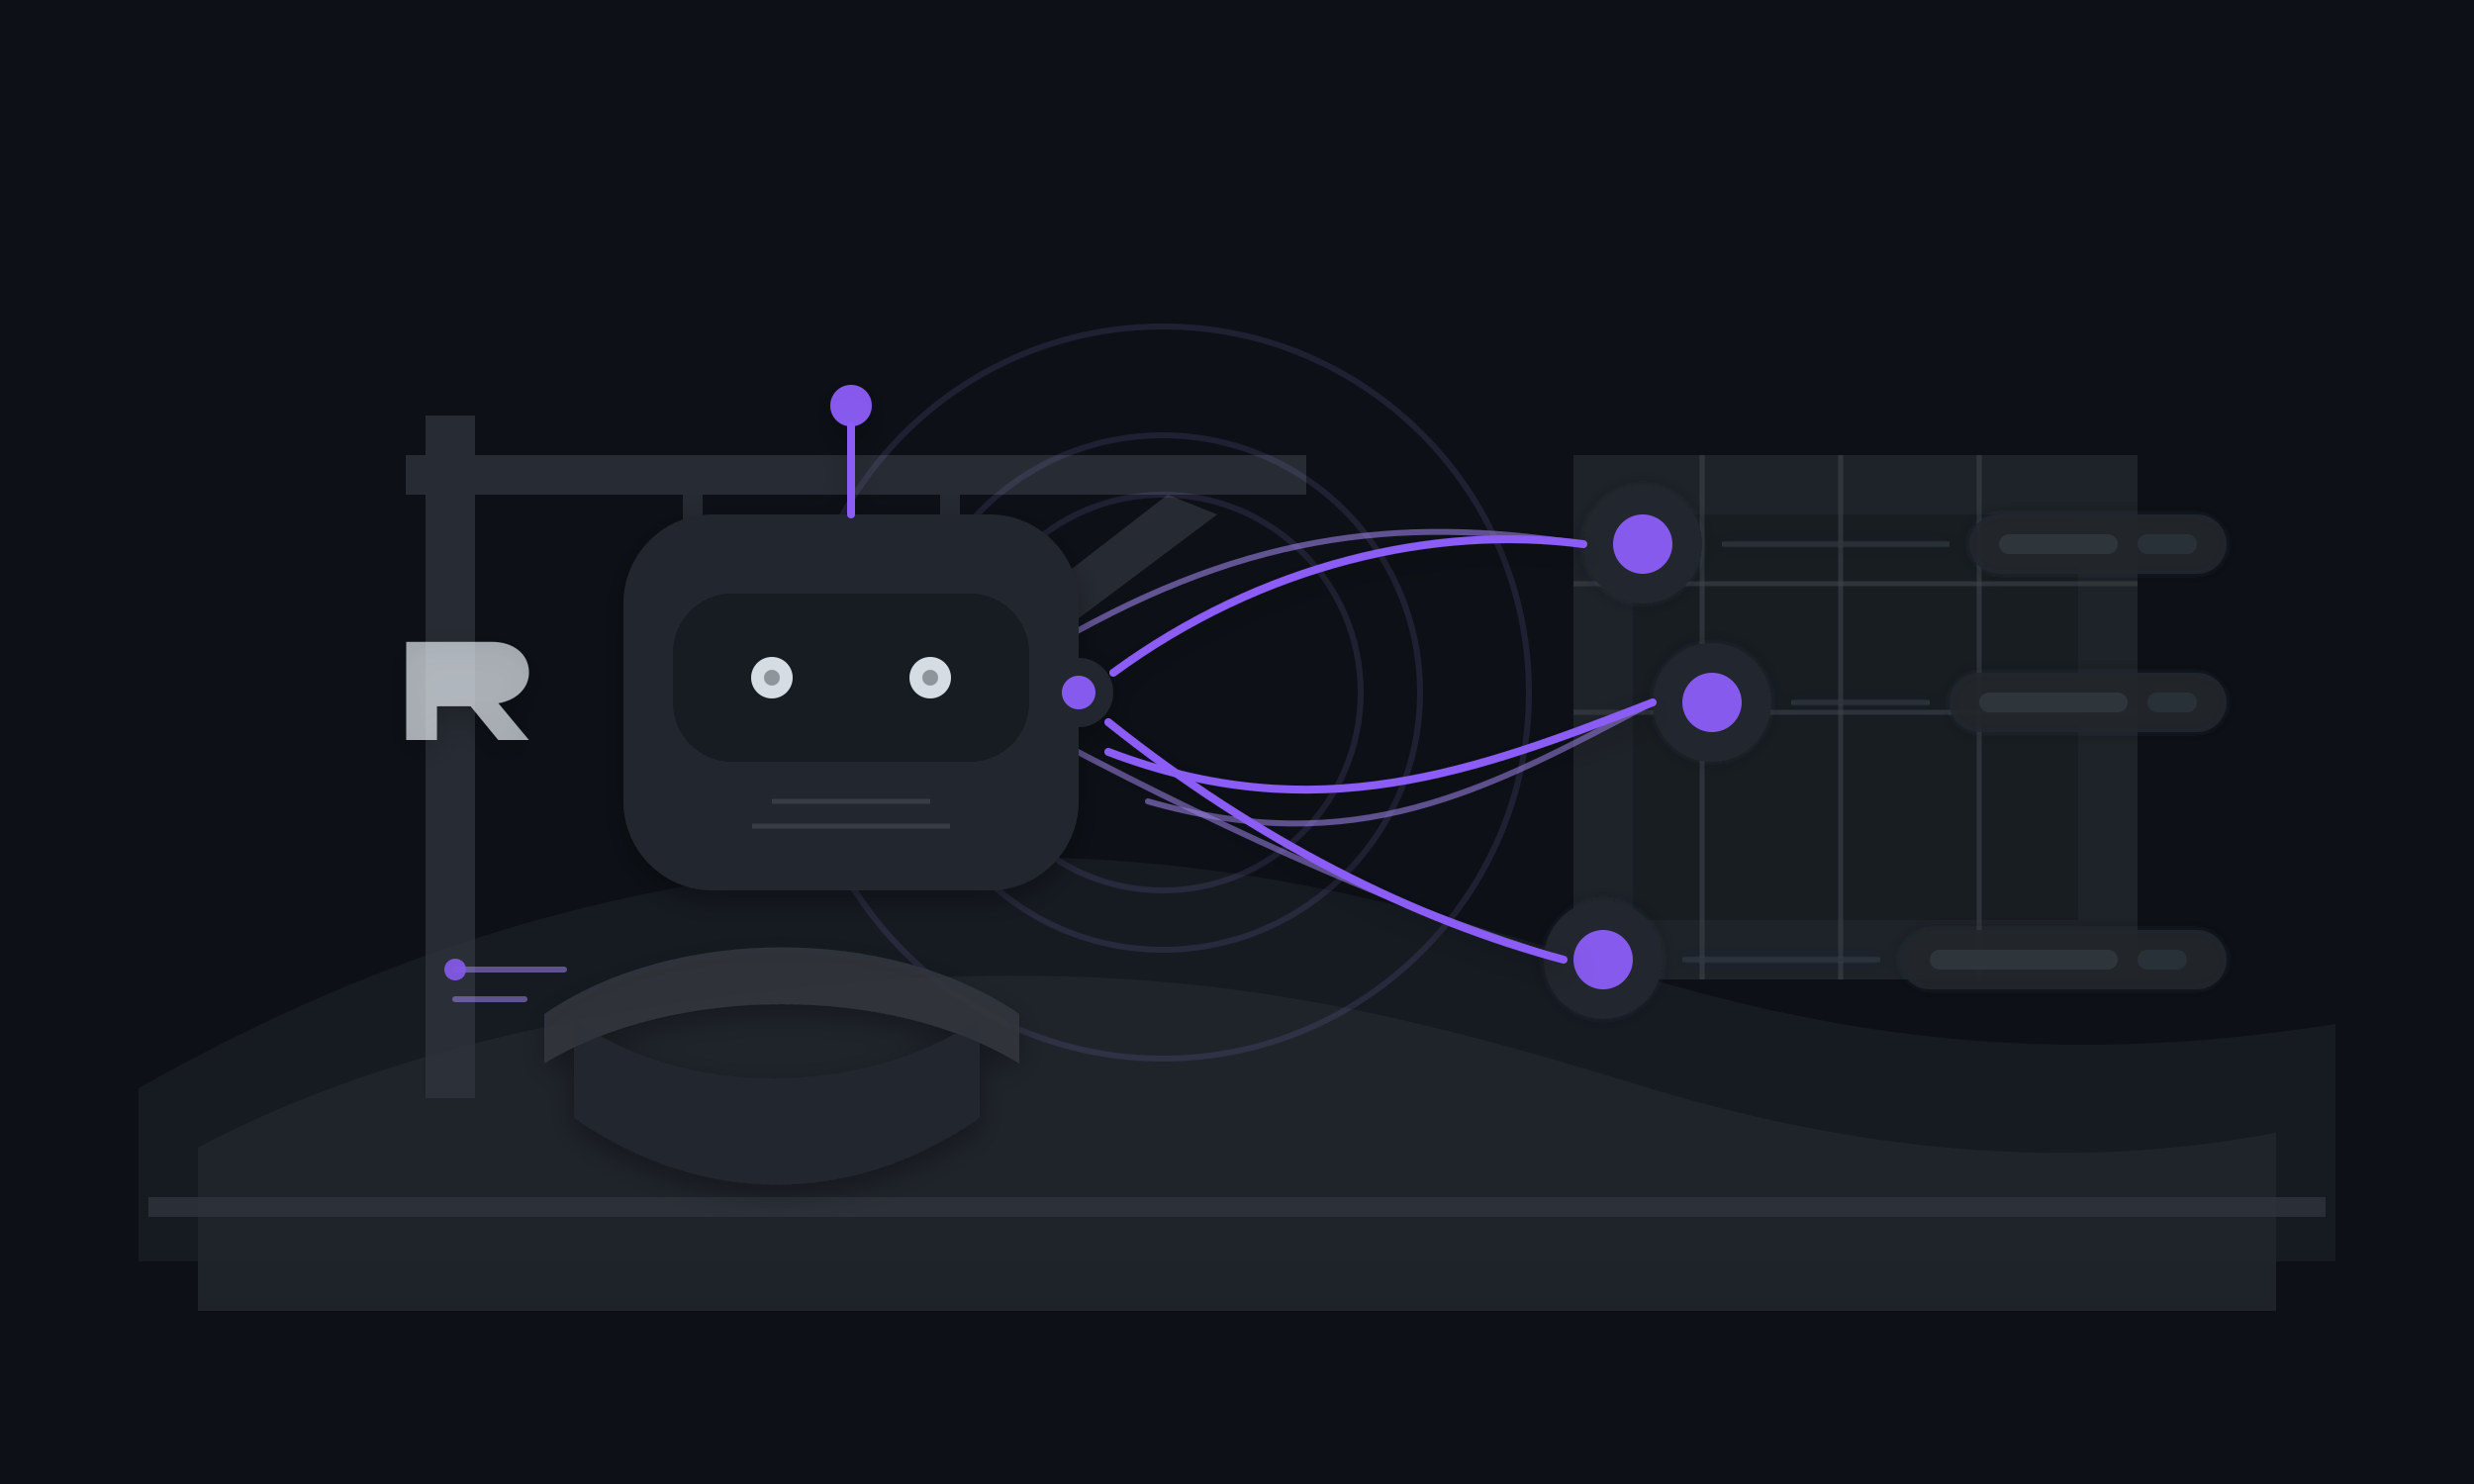
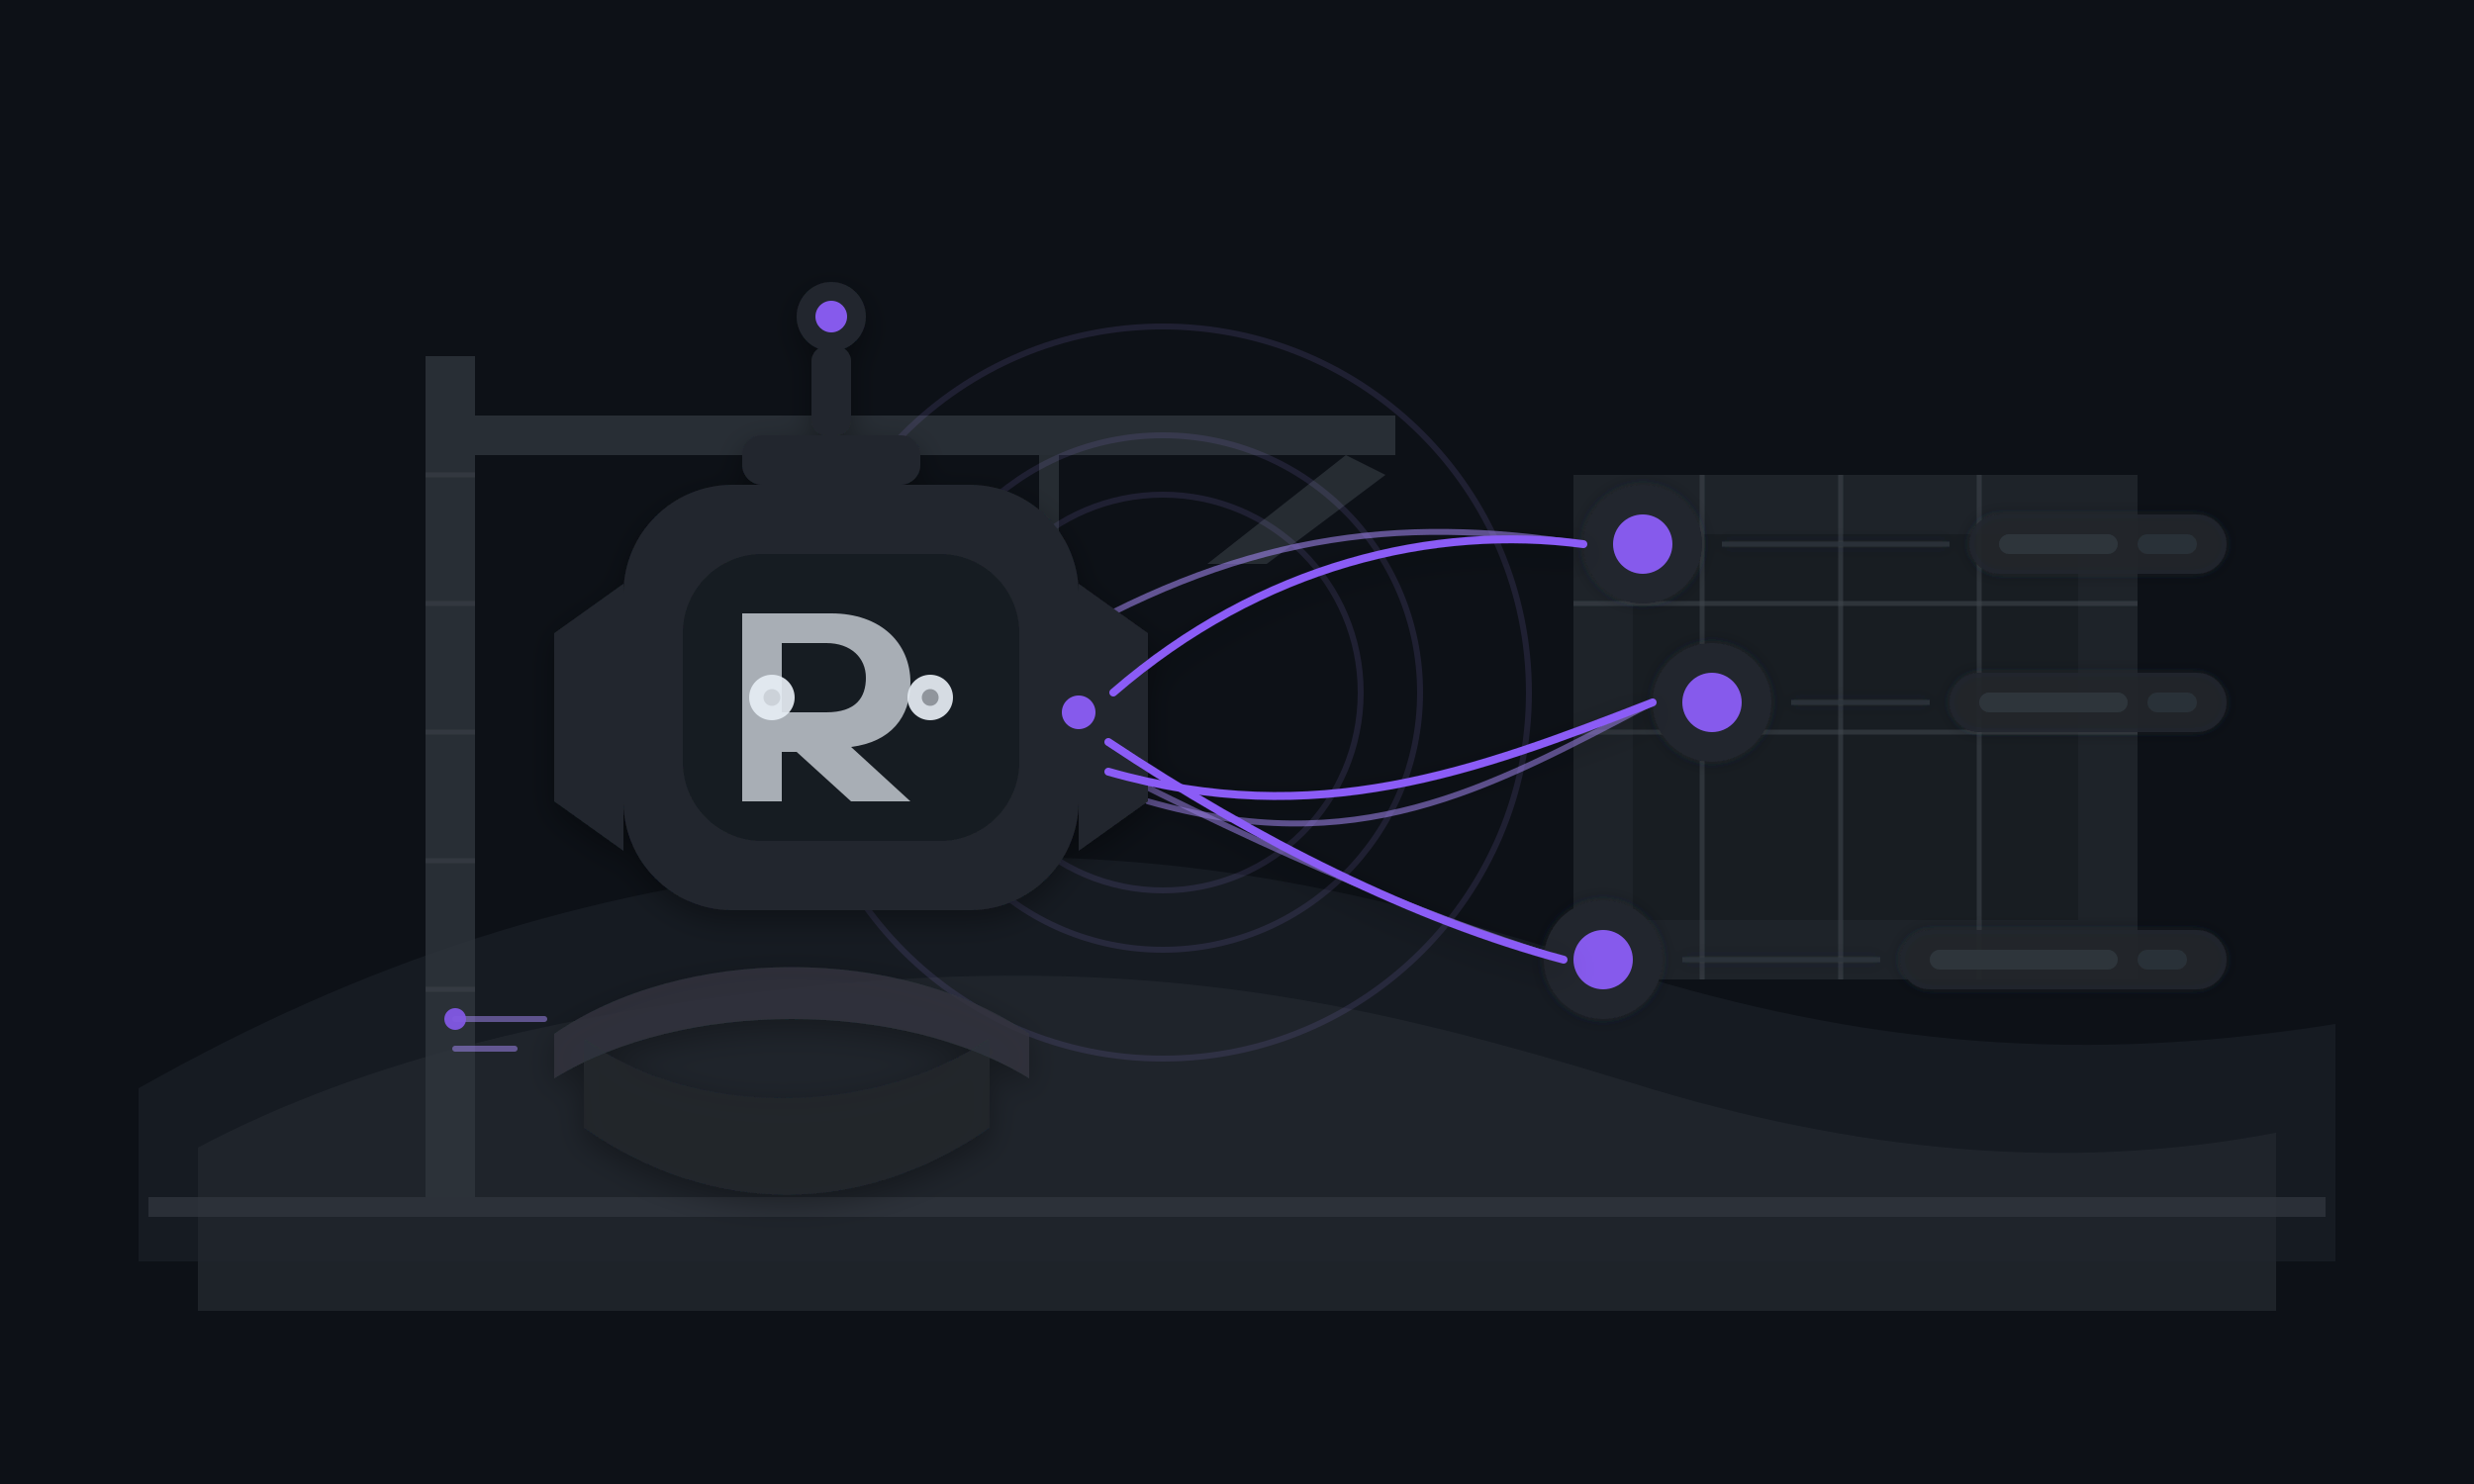
<svg xmlns="http://www.w3.org/2000/svg" width="500" height="300" viewBox="0 0 500 300" fill="none" role="img" aria-label="RAPSOBOT waiting illustration (dark)">
  <defs>
    <style>
-       /* Background */
      .bg   { fill:#0D1117; }
      .g1   { fill:#161B22; }
      .g2   { fill:#21262D; }
      .g3   { fill:#30363D; }
      .g4   { fill:#484F58; opacity:.55; }

-       /* Accents */
      .vio  { stroke:#8B5CF6; stroke-width:1.6; stroke-linecap:round; stroke-linejoin:round; }
      .vio2 { stroke:#A78BFA; stroke-width:1.2; stroke-linecap:round; stroke-linejoin:round; opacity:.55; }
      .vio3 { fill:#8B5CF6; opacity:.95; }
      .ice  { fill:#E6EDF3; opacity:.92; }
-       .ice2 { fill:#E6EDF3; opacity:.68; }
+       .ice2 { fill:#E6EDF3; opacity:.70; }

-       /* UI-like lines */
      .line { stroke:#30363D; stroke-width:1; opacity:.8; }
      .hair { stroke:#484F58; stroke-width:1; opacity:.55; }
    </style>
    <filter id="softGlow" x="-40%" y="-40%" width="180%" height="180%">
      <feGaussianBlur in="SourceGraphic" stdDeviation="1.6" result="blur" />
      <feColorMatrix in="blur" type="matrix" values="1 0 0 0 0                 0 1 0 0 0                 0 0 1 0 0                 0 0 0 .35 0" />
      <feMerge>
        <feMergeNode />
        <feMergeNode in="SourceGraphic" />
      </feMerge>
    </filter>
    <filter id="panelShadow" x="-20%" y="-20%" width="160%" height="160%">
      <feOffset dx="0" dy="2" />
      <feGaussianBlur stdDeviation="3" result="s" />
      <feColorMatrix in="s" type="matrix" values="0 0 0 0 0                 0 0 0 0 0                 0 0 0 0 0                 0 0 0 .35 0" />
      <feMerge>
        <feMergeNode />
        <feMergeNode in="SourceGraphic" />
      </feMerge>
    </filter>
    <clipPath id="scanClip">
      <rect x="0" y="0" width="500" height="300" rx="0" />
    </clipPath>
  </defs>
  <rect class="bg" x="0" y="0" width="500" height="300" />
  <g id="site">
    <path class="g1" d="M28 220c46-26 90-40 140-45 62-6 106 4 156 20 47 15 92 21 148 12v48H28v-35z" />
    <path class="g2" d="M40 232c34-18 76-28 128-33 66-6 110 4 162 20 45 14 88 18 130 10v36H40v-33z" opacity=".85" />
    <g opacity=".85">
-       <path class="g2" d="M318 92h114v106H318V92z" />
-       <path class="bg" d="M330 104h90v82h-90v-82z" opacity=".35" />
-       <path class="hair" d="M318 118h114" />
-       <path class="hair" d="M318 144h114" />
-       <path class="hair" d="M344 92v106" />
-       <path class="hair" d="M372 92v106" />
-       <path class="hair" d="M400 92v106" />
-     </g>
-     <g opacity=".75">
-       <path class="g3" d="M86 84h10v138H86V84z" />
-       <path class="g3" d="M82 92h182v8H82v-8z" />
-       <path class="g4" d="M236 100l-44 34h14l40-30-10-4z" />
-       <path class="g4" d="M138 100h4v58h-4z" />
-       <path class="g4" d="M190 100h4v44h-4z" />
+       <path class="g2" d="M318 96h114v102H318V96z" />
+       <path class="bg" d="M330 108h90v78h-90v-78z" opacity=".35" />
+       <path class="hair" d="M318 122h114" />
+       <path class="hair" d="M318 148h114" />
+       <path class="hair" d="M344 96v102" />
+       <path class="hair" d="M372 96v102" />
+       <path class="hair" d="M400 96v102" />
    </g>
    <path class="g3" d="M30 242h440v4H30z" opacity=".75" />
+   </g>
+   <g id="crane" opacity=".78">
+     <path class="g3" d="M86 72h10v170H86V72z" />
+     <path class="hair" d="M86 96h10" />
+     <path class="hair" d="M86 122h10" />
+     <path class="hair" d="M86 148h10" />
+     <path class="hair" d="M86 174h10" />
+     <path class="hair" d="M86 200h10" />
+     <path class="g3" d="M92 84h190v8H92v-8z" />
+     <path class="g4" d="M272 92l-28 22h12l24-18-8-4z" />
+     <path class="g4" d="M210 92h4v38h-4z" />
+     <path class="g4" d="M202 130h20v6h-20z" opacity=".55" />
+     <path class="g4" d="M212 136h2v14h-2z" opacity=".7" />
+     <path class="g4" d="M208 150h10v6h-10z" opacity=".7" />
  </g>
  <g id="orchestration" clip-path="url(#scanClip)">
    <g opacity=".22">
      <circle cx="235" cy="140" r="52" class="vio2">
        <animate attributeName="opacity" values="0.08;0.22;0.08" dur="2.4s" repeatCount="indefinite" />
      </circle>
      <circle cx="235" cy="140" r="74" class="vio2">
        <animate attributeName="opacity" values="0.06;0.18;0.06" dur="2.4s" repeatCount="indefinite" />
      </circle>
      <circle cx="235" cy="140" r="40" class="vio2" opacity="0.0">
        <animate attributeName="r" values="40;92" dur="2.4s" repeatCount="indefinite" />
        <animate attributeName="opacity" values="0.0;0.18;0.0" dur="2.4s" repeatCount="indefinite" />
      </circle>
    </g>
    <path class="vio2" d="M210 132 C 250 108, 282 104, 320 110" />
    <path class="vio2" d="M214 150 C 252 170, 284 184, 316 194" />
    <path class="vio2" d="M232 162 C 274 174, 300 160, 334 142" />
  </g>
  <g id="agents" filter="url(#softGlow)">
    <circle cx="332" cy="110" r="12" class="g2" />
    <circle cx="332" cy="110" r="6" class="vio3">
      <animate attributeName="opacity" values="0.55;0.95;0.55" dur="1.2s" repeatCount="indefinite" />
    </circle>
    <path class="line" d="M348 110h46" />
    <rect x="398" y="104" width="52" height="12" rx="6" class="g2" opacity=".9" />
    <rect x="404" y="108" width="24" height="4" rx="2" class="g3" opacity=".9" />
    <rect x="432" y="108" width="12" height="4" rx="2" class="g3" opacity=".65" />
    <circle cx="324" cy="194" r="12" class="g2" />
    <circle cx="324" cy="194" r="6" class="vio3">
      <animate attributeName="opacity" values="0.55;0.95;0.55" dur="1.2s" begin="0.25s" repeatCount="indefinite" />
    </circle>
    <path class="line" d="M340 194h40" />
    <rect x="384" y="188" width="66" height="12" rx="6" class="g2" opacity=".9" />
    <rect x="390" y="192" width="38" height="4" rx="2" class="g3" opacity=".9" />
    <rect x="432" y="192" width="10" height="4" rx="2" class="g3" opacity=".65" />
    <circle cx="346" cy="142" r="12" class="g2" />
    <circle cx="346" cy="142" r="6" class="vio3">
      <animate attributeName="opacity" values="0.55;0.95;0.55" dur="1.2s" begin="0.5s" repeatCount="indefinite" />
    </circle>
    <path class="line" d="M362 142h28" />
    <rect x="394" y="136" width="56" height="12" rx="6" class="g2" opacity=".9" />
    <rect x="400" y="140" width="30" height="4" rx="2" class="g3" opacity=".9" />
    <rect x="434" y="140" width="10" height="4" rx="2" class="g3" opacity=".65" />
  </g>
  <g id="robot" filter="url(#panelShadow)">
-     <path class="g2" d="M116 206c22 16 58 16 82 0v20c-26 18-56 18-82 0v-20z" opacity=".95" />
-     <path class="g3" d="M110 205c26-18 70-18 96 0v10c-26-16-70-16-96 0v-10z" opacity=".85" />
-     <rect x="126" y="104" width="92" height="76" rx="18" class="g2" />
-     <rect x="136" y="120" width="72" height="34" rx="12" class="g1" opacity=".95" />
-     <circle cx="156" cy="137" r="4.2" class="ice" />
-     <circle cx="188" cy="137" r="4.2" class="ice" />
-     <circle cx="156" cy="137" r="1.6" class="bg" opacity=".35" />
-     <circle cx="188" cy="137" r="1.6" class="bg" opacity=".35" />
-     <path class="hair" d="M156 162h32" />
-     <path class="hair" d="M152 167h40" opacity=".45" />
-     <path class="vio" d="M172 104V86" />
-     <circle cx="172" cy="82" r="4.2" class="vio3" />
-     <path class="ice2" d="M165 148h18c7 0 12 4 12 10 0 5-4 9-10 10l10 12h-10l-9-11h-11v11h-10v-32z" transform="translate(-14 38) scale(.62)" />
-     <circle cx="218" cy="140" r="7" class="g2" />
-     <circle cx="218" cy="140" r="3.4" class="vio3">
+     <path class="g2" d="M118 210c22 16 58 16 82 0v18c-26 18-56 18-82 0v-18z" opacity=".92" />
+     <path class="g3" d="M112 209c26-18 70-18 96 0v9c-26-16-70-16-96 0v-9z" opacity=".82" />
+     <rect x="150" y="88" width="36" height="10" rx="4" class="g2" />
+     <rect x="164" y="70" width="8" height="18" rx="3" class="g2" />
+     <circle cx="168" cy="64" r="7" class="g2" />
+     <circle cx="168" cy="64" r="3.2" class="vio3" opacity=".55" />
+     <rect x="126" y="98" width="92" height="86" rx="22" class="g2" />
+     <path class="g2" d="M126 118l-14 10v34l14 10v-54z" />
+     <path class="g2" d="M218 118l14 10v34l-14 10v-54z" />
+     <rect x="138" y="112" width="68" height="58" rx="16" class="g1" opacity=".92" />
+     <circle cx="156" cy="141" r="4.6" class="ice" />
+     <circle cx="188" cy="141" r="4.6" class="ice" />
+     <circle cx="156" cy="141" r="1.7" class="bg" opacity=".35" />
+     <circle cx="188" cy="141" r="1.7" class="bg" opacity=".35" />
+     <path class="ice2" d="M150 162v-38h18c10 0 16 6 16 14 0 7-4 12-12 13l12 11h-12l-11-10h-3v10h-8zm8-18h9c6 0 8-3 8-7 0-4-3-7-8-7h-9v14z" />
+     <circle cx="218" cy="144" r="7" class="g2" />
+     <circle cx="218" cy="144" r="3.4" class="vio3">
      <animate attributeName="opacity" values="0.45;0.95;0.45" dur="1.2s" repeatCount="indefinite" />
    </circle>
-     <path class="vio" d="M225 136 C 255 114, 290 106, 320 110" />
-     <path class="vio" d="M224 146 C 254 170, 286 186, 316 194" />
-     <path class="vio" d="M224 152 C 266 168, 298 156, 334 142" />
+     <path class="vio" d="M225 140 C 255 114, 290 106, 320 110" />
+     <path class="vio" d="M224 150 C 254 170, 286 186, 316 194" />
+     <path class="vio" d="M224 156 C 266 168, 298 156, 334 142" />
  </g>
  <g id="hints" opacity=".9">
-     <path class="vio2" d="M92 196h22" />
-     <path class="vio2" d="M92 202h14" />
-     <circle cx="92" cy="196" r="2.2" class="vio3" opacity=".6" />
+     <path class="vio2" d="M92 206h18" />
+     <path class="vio2" d="M92 212h12" />
+     <circle cx="92" cy="206" r="2.2" class="vio3" opacity=".55" />
  </g>
</svg>
